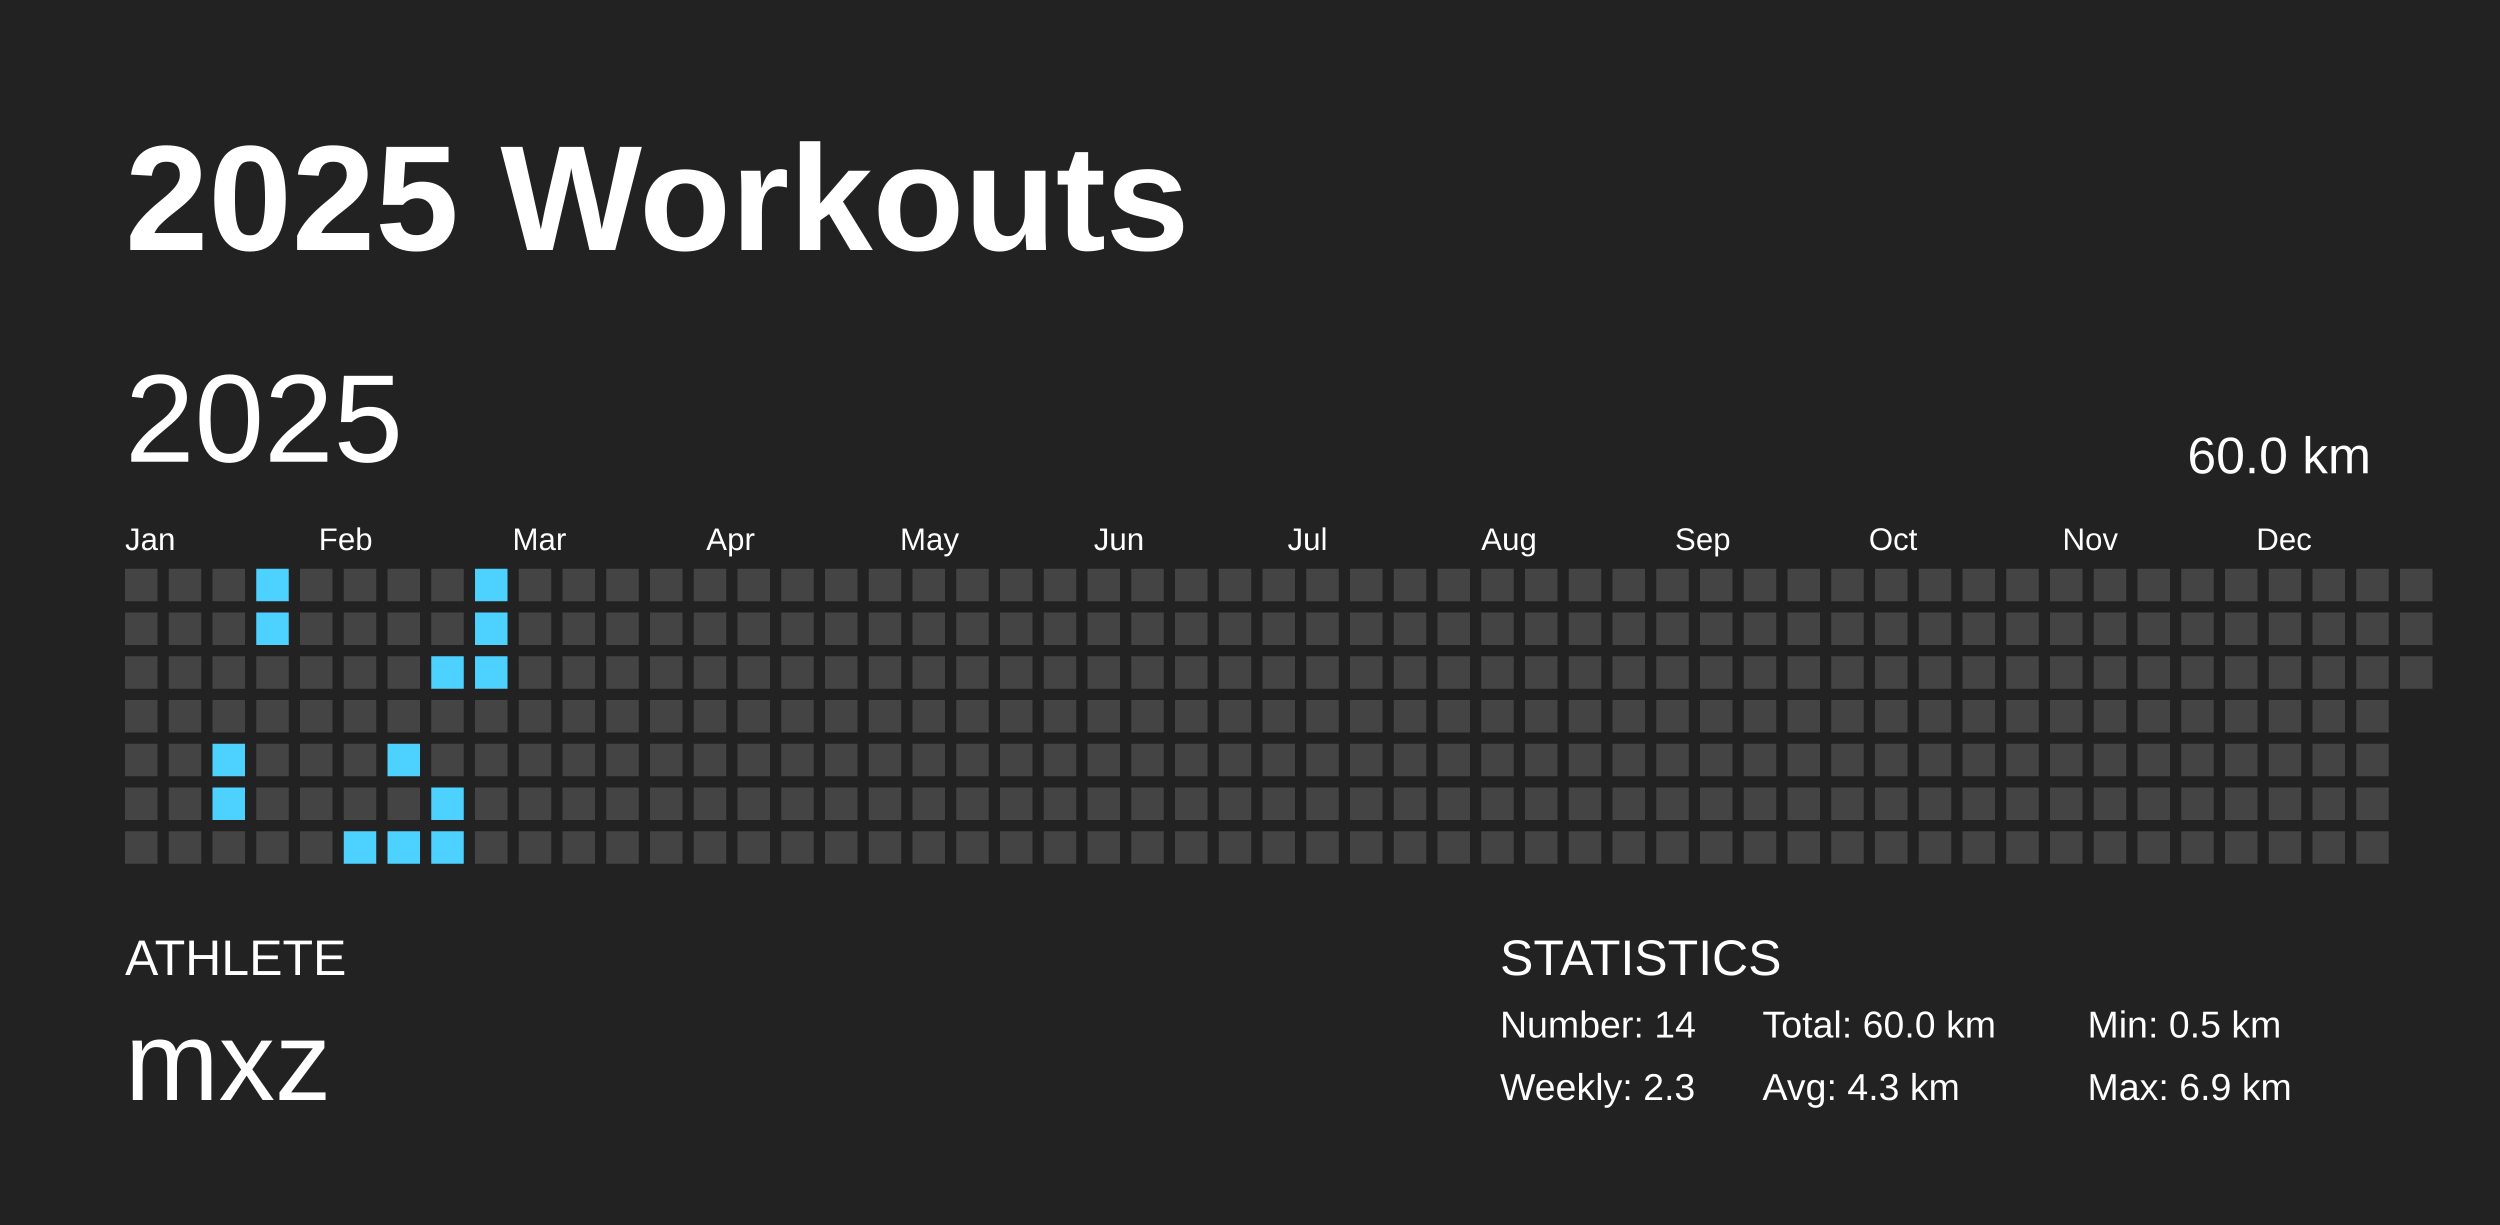
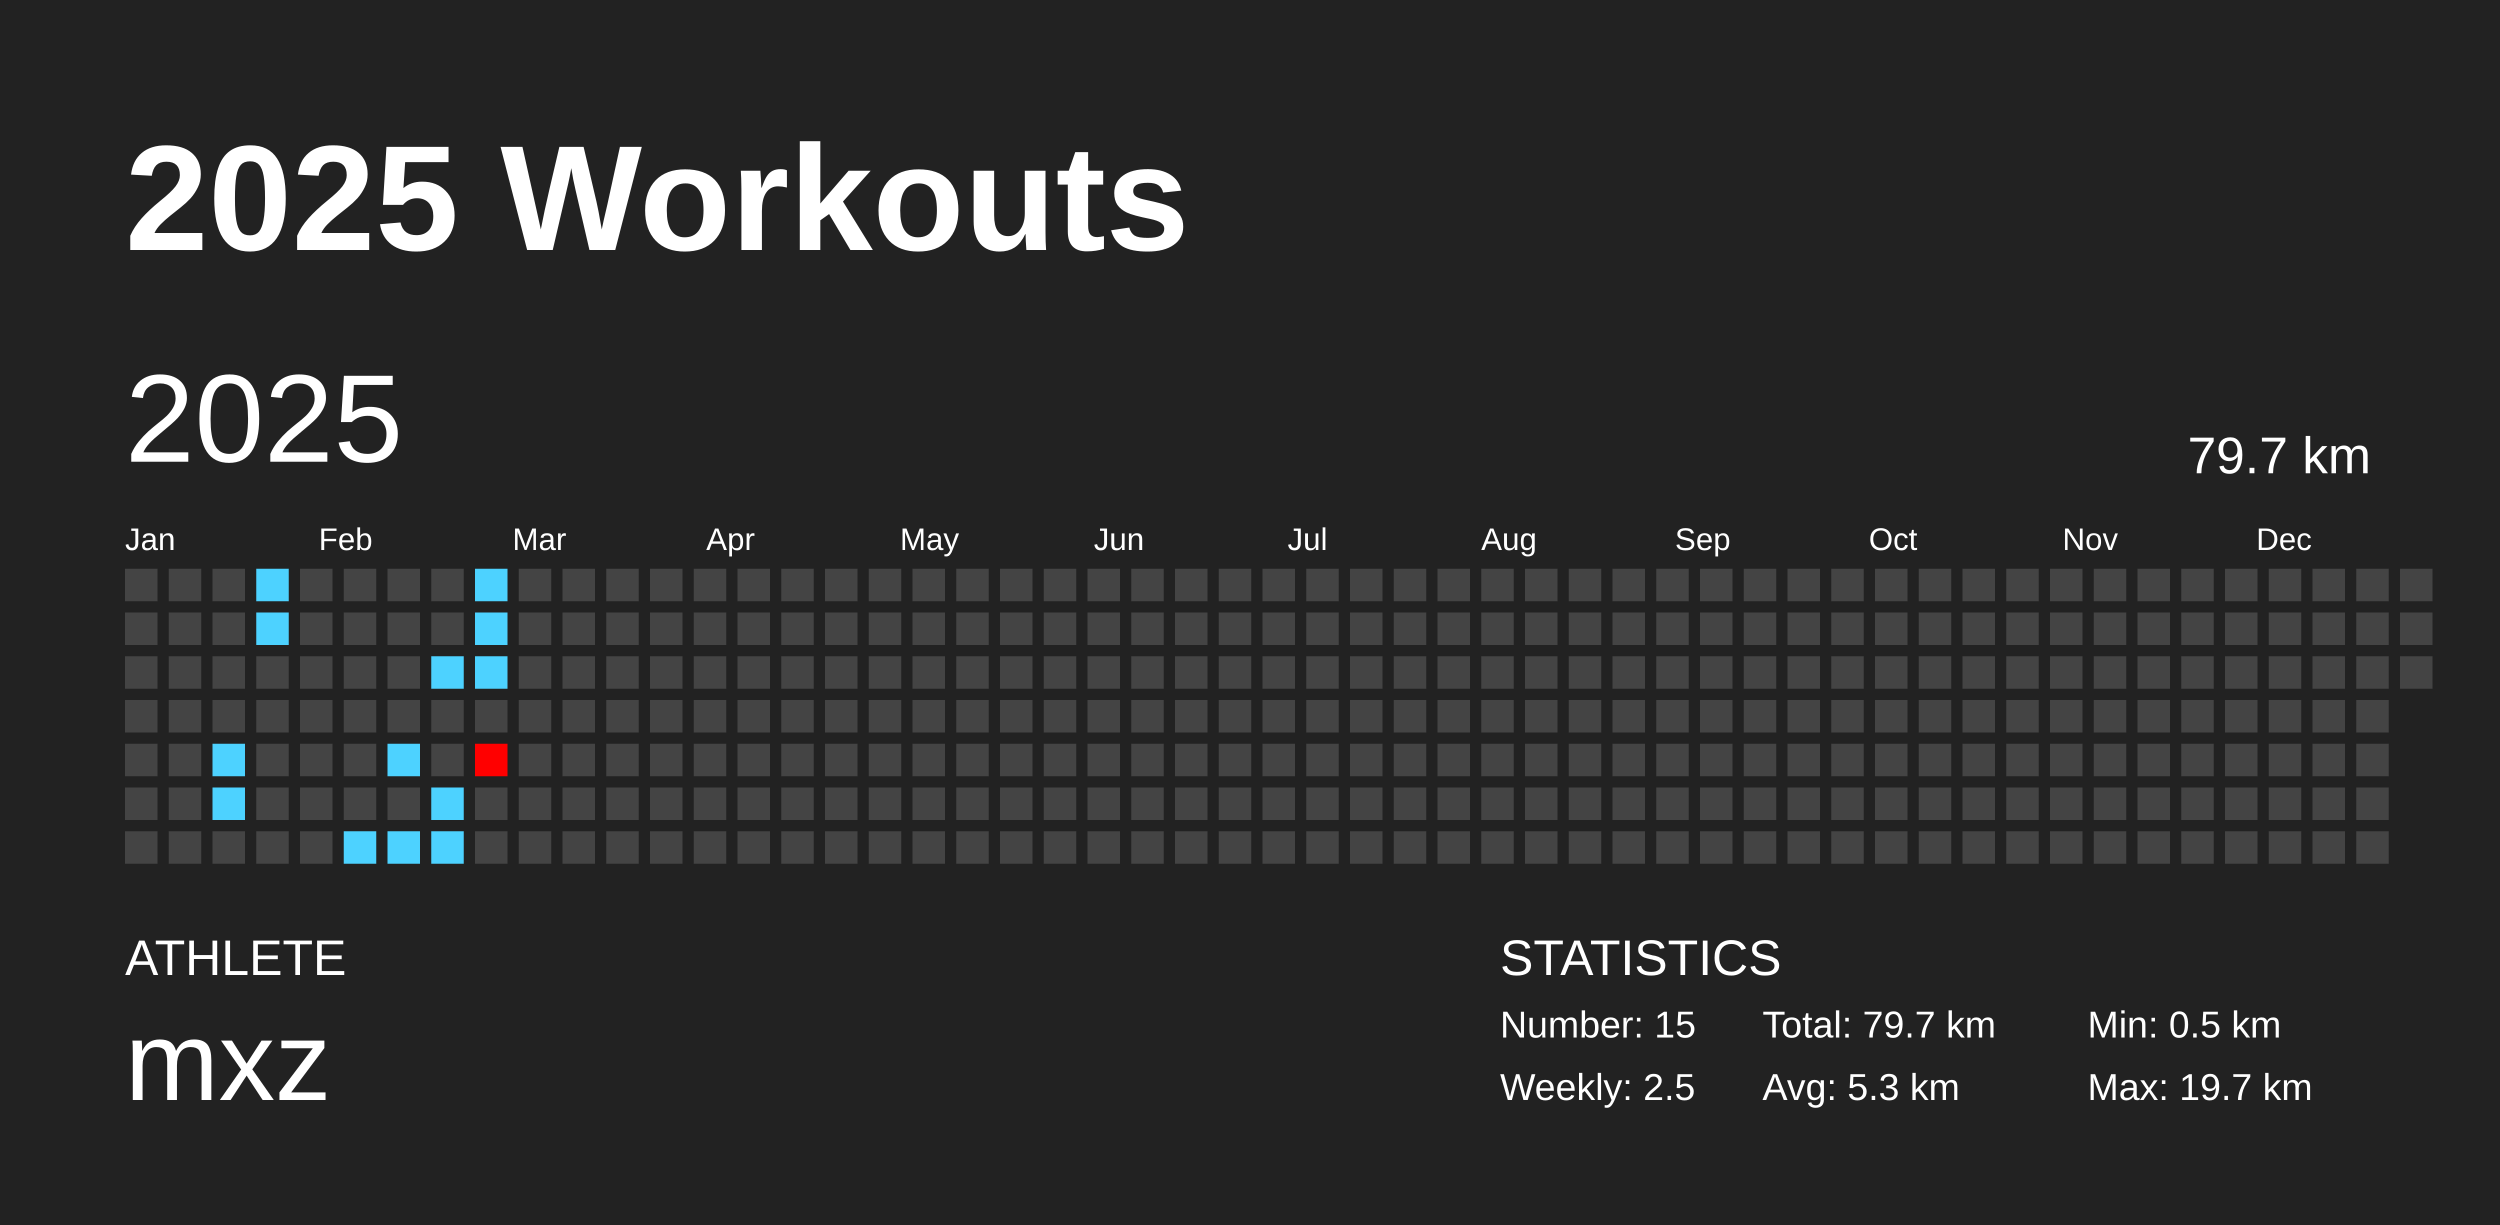
<svg xmlns="http://www.w3.org/2000/svg" baseProfile="full" height="98mm" version="1.1" viewBox="0,0,200,98" width="200mm">
  <defs />
  <rect fill="#222222" height="98" width="200" x="0" y="0" />
  <text fill="#FFFFFF" style="font-size:12px; font-family:Arial; font-weight:bold;" x="10" y="20">2025 Workouts</text>
  <text fill="#FFFFFF" style="font-size:4px; font-family:Arial" x="10" y="78">ATHLETE</text>
  <text fill="#FFFFFF" style="font-size:9px; font-family:Arial" x="10" y="88">mxz</text>
  <text fill="#FFFFFF" style="font-size:4px; font-family:Arial" x="120" y="78">STATISTICS</text>
-   <text fill="#FFFFFF" style="font-size:3px; font-family:Arial" x="120" y="83">Number: 14</text>
-   <text fill="#FFFFFF" style="font-size:3px; font-family:Arial" x="120" y="88">Weekly: 2.3</text>
-   <text fill="#FFFFFF" style="font-size:3px; font-family:Arial" x="141" y="83">Total: 60.0 km</text>
-   <text fill="#FFFFFF" style="font-size:3px; font-family:Arial" x="141" y="88">Avg: 4.3 km</text>
+   <text fill="#FFFFFF" style="font-size:3px; font-family:Arial" x="120" y="83">Number: 15</text>
+   <text fill="#FFFFFF" style="font-size:3px; font-family:Arial" x="120" y="88">Weekly: 2.5</text>
+   <text fill="#FFFFFF" style="font-size:3px; font-family:Arial" x="141" y="83">Total: 79.7 km</text>
+   <text fill="#FFFFFF" style="font-size:3px; font-family:Arial" x="141" y="88">Avg: 5.3 km</text>
  <text fill="#FFFFFF" style="font-size:3px; font-family:Arial" x="167" y="83">Min: 0.5 km</text>
-   <text fill="#FFFFFF" style="font-size:3px; font-family:Arial" x="167" y="88">Max: 6.9 km</text>
+   <text fill="#FFFFFF" style="font-size:3px; font-family:Arial" x="167" y="88">Max: 19.7 km</text>
  <text dominant-baseline="hanging" fill="#FFFFFF" style="font-size:10.0px; font-family:Arial;" x="10" y="30">2025</text>
-   <text dominant-baseline="hanging" fill="#FFFFFF" style="font-size:4.125px; font-family:Arial;" x="175" y="35">60.0 km</text>
+   <text dominant-baseline="hanging" fill="#FFFFFF" style="font-size:4.125px; font-family:Arial;" x="175" y="35">79.7 km</text>
  <text fill="#FFFFFF" style="font-size:2.5px; font-family:Arial" x="10.0" y="44">Jan</text>
  <text fill="#FFFFFF" style="font-size:2.5px; font-family:Arial" x="25.5" y="44">Feb</text>
  <text fill="#FFFFFF" style="font-size:2.5px; font-family:Arial" x="41.0" y="44">Mar</text>
  <text fill="#FFFFFF" style="font-size:2.5px; font-family:Arial" x="56.5" y="44">Apr</text>
  <text fill="#FFFFFF" style="font-size:2.5px; font-family:Arial" x="72.0" y="44">May</text>
  <text fill="#FFFFFF" style="font-size:2.5px; font-family:Arial" x="87.5" y="44">Jun</text>
  <text fill="#FFFFFF" style="font-size:2.5px; font-family:Arial" x="103.0" y="44">Jul</text>
  <text fill="#FFFFFF" style="font-size:2.5px; font-family:Arial" x="118.5" y="44">Aug</text>
  <text fill="#FFFFFF" style="font-size:2.5px; font-family:Arial" x="134.0" y="44">Sep</text>
  <text fill="#FFFFFF" style="font-size:2.5px; font-family:Arial" x="149.5" y="44">Oct</text>
  <text fill="#FFFFFF" style="font-size:2.5px; font-family:Arial" x="165.0" y="44">Nov</text>
  <text fill="#FFFFFF" style="font-size:2.5px; font-family:Arial" x="180.5" y="44">Dec</text>
  <rect fill="#444444" height="2.6" width="2.6" x="10.0" y="45.5" />
  <rect fill="#444444" height="2.6" width="2.6" x="10.0" y="49.0" />
  <rect fill="#444444" height="2.6" width="2.6" x="10.0" y="52.5" />
  <rect fill="#444444" height="2.6" width="2.6" x="10.0" y="56.0" />
  <rect fill="#444444" height="2.6" width="2.6" x="10.0" y="59.5" />
  <rect fill="#444444" height="2.6" width="2.6" x="10.0" y="63.0" />
  <rect fill="#444444" height="2.6" width="2.6" x="10.0" y="66.5" />
  <rect fill="#444444" height="2.6" width="2.6" x="13.5" y="45.5" />
  <rect fill="#444444" height="2.6" width="2.6" x="13.5" y="49.0" />
  <rect fill="#444444" height="2.6" width="2.6" x="13.5" y="52.5" />
  <rect fill="#444444" height="2.6" width="2.6" x="13.5" y="56.0" />
  <rect fill="#444444" height="2.6" width="2.6" x="13.5" y="59.5" />
  <rect fill="#444444" height="2.6" width="2.6" x="13.5" y="63.0" />
  <rect fill="#444444" height="2.6" width="2.6" x="13.5" y="66.5" />
  <rect fill="#444444" height="2.6" width="2.6" x="17.0" y="45.5" />
  <rect fill="#444444" height="2.6" width="2.6" x="17.0" y="49.0" />
  <rect fill="#444444" height="2.6" width="2.6" x="17.0" y="52.5" />
  <rect fill="#444444" height="2.6" width="2.6" x="17.0" y="56.0" />
  <rect fill="#4dd2ff" height="2.6" width="2.6" x="17.0" y="59.5" />
  <rect fill="#4dd2ff" height="2.6" width="2.6" x="17.0" y="63.0" />
  <rect fill="#444444" height="2.6" width="2.6" x="17.0" y="66.5" />
  <rect fill="#4dd2ff" height="2.6" width="2.6" x="20.5" y="45.5" />
  <rect fill="#4dd2ff" height="2.6" width="2.6" x="20.5" y="49.0" />
  <rect fill="#444444" height="2.6" width="2.6" x="20.5" y="52.5" />
  <rect fill="#444444" height="2.6" width="2.6" x="20.5" y="56.0" />
  <rect fill="#444444" height="2.6" width="2.6" x="20.5" y="59.5" />
  <rect fill="#444444" height="2.6" width="2.6" x="20.5" y="63.0" />
  <rect fill="#444444" height="2.6" width="2.6" x="20.5" y="66.5" />
  <rect fill="#444444" height="2.6" width="2.6" x="24.0" y="45.5" />
  <rect fill="#444444" height="2.6" width="2.6" x="24.0" y="49.0" />
  <rect fill="#444444" height="2.6" width="2.6" x="24.0" y="52.5" />
  <rect fill="#444444" height="2.6" width="2.6" x="24.0" y="56.0" />
  <rect fill="#444444" height="2.6" width="2.6" x="24.0" y="59.5" />
  <rect fill="#444444" height="2.6" width="2.6" x="24.0" y="63.0" />
  <rect fill="#444444" height="2.6" width="2.6" x="24.0" y="66.5" />
  <rect fill="#444444" height="2.6" width="2.6" x="27.5" y="45.5" />
  <rect fill="#444444" height="2.6" width="2.6" x="27.5" y="49.0" />
  <rect fill="#444444" height="2.6" width="2.6" x="27.5" y="52.5" />
  <rect fill="#444444" height="2.6" width="2.6" x="27.5" y="56.0" />
  <rect fill="#444444" height="2.6" width="2.6" x="27.5" y="59.5" />
  <rect fill="#444444" height="2.6" width="2.6" x="27.5" y="63.0" />
  <rect fill="#4dd2ff" height="2.6" width="2.6" x="27.5" y="66.5" />
  <rect fill="#444444" height="2.6" width="2.6" x="31.0" y="45.5" />
  <rect fill="#444444" height="2.6" width="2.6" x="31.0" y="49.0" />
  <rect fill="#444444" height="2.6" width="2.6" x="31.0" y="52.5" />
  <rect fill="#444444" height="2.6" width="2.6" x="31.0" y="56.0" />
  <rect fill="#4dd2ff" height="2.6" width="2.6" x="31.0" y="59.5" />
  <rect fill="#444444" height="2.6" width="2.6" x="31.0" y="63.0" />
  <rect fill="#4dd2ff" height="2.6" width="2.6" x="31.0" y="66.5" />
  <rect fill="#444444" height="2.6" width="2.6" x="34.5" y="45.5" />
  <rect fill="#444444" height="2.6" width="2.6" x="34.5" y="49.0" />
  <rect fill="#4dd2ff" height="2.6" width="2.6" x="34.5" y="52.5" />
  <rect fill="#444444" height="2.6" width="2.6" x="34.5" y="56.0" />
  <rect fill="#444444" height="2.6" width="2.6" x="34.5" y="59.5" />
  <rect fill="#4dd2ff" height="2.6" width="2.6" x="34.5" y="63.0" />
  <rect fill="#4dd2ff" height="2.6" width="2.6" x="34.5" y="66.5" />
  <rect fill="#4dd2ff" height="2.6" width="2.6" x="38.0" y="45.5" />
  <rect fill="#4dd2ff" height="2.6" width="2.6" x="38.0" y="49.0" />
  <rect fill="#4dd2ff" height="2.6" width="2.6" x="38.0" y="52.5" />
  <rect fill="#444444" height="2.6" width="2.6" x="38.0" y="56.0" />
-   <rect fill="#444444" height="2.6" width="2.6" x="38.0" y="59.5" />
+   <rect fill="#ff0000" height="2.6" width="2.6" x="38.0" y="59.5" />
  <rect fill="#444444" height="2.6" width="2.6" x="38.0" y="63.0" />
  <rect fill="#444444" height="2.6" width="2.6" x="38.0" y="66.5" />
  <rect fill="#444444" height="2.6" width="2.6" x="41.5" y="45.5" />
  <rect fill="#444444" height="2.6" width="2.6" x="41.5" y="49.0" />
  <rect fill="#444444" height="2.6" width="2.6" x="41.5" y="52.5" />
  <rect fill="#444444" height="2.6" width="2.6" x="41.5" y="56.0" />
  <rect fill="#444444" height="2.6" width="2.6" x="41.5" y="59.5" />
  <rect fill="#444444" height="2.6" width="2.6" x="41.5" y="63.0" />
  <rect fill="#444444" height="2.6" width="2.6" x="41.5" y="66.5" />
  <rect fill="#444444" height="2.6" width="2.6" x="45.0" y="45.5" />
  <rect fill="#444444" height="2.6" width="2.6" x="45.0" y="49.0" />
  <rect fill="#444444" height="2.6" width="2.6" x="45.0" y="52.5" />
  <rect fill="#444444" height="2.6" width="2.6" x="45.0" y="56.0" />
  <rect fill="#444444" height="2.6" width="2.6" x="45.0" y="59.5" />
  <rect fill="#444444" height="2.6" width="2.6" x="45.0" y="63.0" />
  <rect fill="#444444" height="2.6" width="2.6" x="45.0" y="66.5" />
  <rect fill="#444444" height="2.6" width="2.6" x="48.5" y="45.5" />
  <rect fill="#444444" height="2.6" width="2.6" x="48.5" y="49.0" />
  <rect fill="#444444" height="2.6" width="2.6" x="48.5" y="52.5" />
  <rect fill="#444444" height="2.6" width="2.6" x="48.5" y="56.0" />
  <rect fill="#444444" height="2.6" width="2.6" x="48.5" y="59.5" />
  <rect fill="#444444" height="2.6" width="2.6" x="48.5" y="63.0" />
  <rect fill="#444444" height="2.6" width="2.6" x="48.5" y="66.5" />
  <rect fill="#444444" height="2.6" width="2.6" x="52.0" y="45.5" />
  <rect fill="#444444" height="2.6" width="2.6" x="52.0" y="49.0" />
  <rect fill="#444444" height="2.6" width="2.6" x="52.0" y="52.5" />
  <rect fill="#444444" height="2.6" width="2.6" x="52.0" y="56.0" />
  <rect fill="#444444" height="2.6" width="2.6" x="52.0" y="59.5" />
  <rect fill="#444444" height="2.6" width="2.6" x="52.0" y="63.0" />
  <rect fill="#444444" height="2.6" width="2.6" x="52.0" y="66.5" />
  <rect fill="#444444" height="2.6" width="2.6" x="55.5" y="45.5" />
  <rect fill="#444444" height="2.6" width="2.6" x="55.5" y="49.0" />
  <rect fill="#444444" height="2.6" width="2.6" x="55.5" y="52.5" />
  <rect fill="#444444" height="2.6" width="2.6" x="55.5" y="56.0" />
  <rect fill="#444444" height="2.6" width="2.6" x="55.5" y="59.5" />
  <rect fill="#444444" height="2.6" width="2.6" x="55.5" y="63.0" />
  <rect fill="#444444" height="2.6" width="2.6" x="55.5" y="66.5" />
  <rect fill="#444444" height="2.6" width="2.6" x="59.0" y="45.5" />
  <rect fill="#444444" height="2.6" width="2.6" x="59.0" y="49.0" />
  <rect fill="#444444" height="2.6" width="2.6" x="59.0" y="52.5" />
  <rect fill="#444444" height="2.6" width="2.6" x="59.0" y="56.0" />
  <rect fill="#444444" height="2.6" width="2.6" x="59.0" y="59.5" />
  <rect fill="#444444" height="2.6" width="2.6" x="59.0" y="63.0" />
  <rect fill="#444444" height="2.6" width="2.6" x="59.0" y="66.5" />
  <rect fill="#444444" height="2.6" width="2.6" x="62.5" y="45.5" />
  <rect fill="#444444" height="2.6" width="2.6" x="62.5" y="49.0" />
  <rect fill="#444444" height="2.6" width="2.6" x="62.5" y="52.5" />
  <rect fill="#444444" height="2.6" width="2.6" x="62.5" y="56.0" />
  <rect fill="#444444" height="2.6" width="2.6" x="62.5" y="59.5" />
  <rect fill="#444444" height="2.6" width="2.6" x="62.5" y="63.0" />
  <rect fill="#444444" height="2.6" width="2.6" x="62.5" y="66.5" />
  <rect fill="#444444" height="2.6" width="2.6" x="66.0" y="45.5" />
  <rect fill="#444444" height="2.6" width="2.6" x="66.0" y="49.0" />
  <rect fill="#444444" height="2.6" width="2.6" x="66.0" y="52.5" />
  <rect fill="#444444" height="2.6" width="2.6" x="66.0" y="56.0" />
  <rect fill="#444444" height="2.6" width="2.6" x="66.0" y="59.5" />
  <rect fill="#444444" height="2.6" width="2.6" x="66.0" y="63.0" />
  <rect fill="#444444" height="2.6" width="2.6" x="66.0" y="66.5" />
  <rect fill="#444444" height="2.6" width="2.6" x="69.5" y="45.5" />
  <rect fill="#444444" height="2.6" width="2.6" x="69.5" y="49.0" />
  <rect fill="#444444" height="2.6" width="2.6" x="69.5" y="52.5" />
  <rect fill="#444444" height="2.6" width="2.6" x="69.5" y="56.0" />
  <rect fill="#444444" height="2.6" width="2.6" x="69.5" y="59.5" />
  <rect fill="#444444" height="2.6" width="2.6" x="69.5" y="63.0" />
  <rect fill="#444444" height="2.6" width="2.6" x="69.5" y="66.5" />
  <rect fill="#444444" height="2.6" width="2.6" x="73.0" y="45.5" />
  <rect fill="#444444" height="2.6" width="2.6" x="73.0" y="49.0" />
  <rect fill="#444444" height="2.6" width="2.6" x="73.0" y="52.5" />
  <rect fill="#444444" height="2.6" width="2.6" x="73.0" y="56.0" />
  <rect fill="#444444" height="2.6" width="2.6" x="73.0" y="59.5" />
  <rect fill="#444444" height="2.6" width="2.6" x="73.0" y="63.0" />
  <rect fill="#444444" height="2.6" width="2.6" x="73.0" y="66.5" />
  <rect fill="#444444" height="2.6" width="2.6" x="76.5" y="45.5" />
  <rect fill="#444444" height="2.6" width="2.6" x="76.5" y="49.0" />
  <rect fill="#444444" height="2.6" width="2.6" x="76.5" y="52.5" />
  <rect fill="#444444" height="2.6" width="2.6" x="76.5" y="56.0" />
  <rect fill="#444444" height="2.6" width="2.6" x="76.5" y="59.5" />
  <rect fill="#444444" height="2.6" width="2.6" x="76.5" y="63.0" />
  <rect fill="#444444" height="2.6" width="2.6" x="76.5" y="66.5" />
  <rect fill="#444444" height="2.6" width="2.6" x="80.0" y="45.5" />
  <rect fill="#444444" height="2.6" width="2.6" x="80.0" y="49.0" />
  <rect fill="#444444" height="2.6" width="2.6" x="80.0" y="52.5" />
  <rect fill="#444444" height="2.6" width="2.6" x="80.0" y="56.0" />
  <rect fill="#444444" height="2.6" width="2.6" x="80.0" y="59.5" />
  <rect fill="#444444" height="2.6" width="2.6" x="80.0" y="63.0" />
  <rect fill="#444444" height="2.6" width="2.6" x="80.0" y="66.5" />
  <rect fill="#444444" height="2.6" width="2.6" x="83.5" y="45.5" />
  <rect fill="#444444" height="2.6" width="2.6" x="83.5" y="49.0" />
  <rect fill="#444444" height="2.6" width="2.6" x="83.5" y="52.5" />
  <rect fill="#444444" height="2.6" width="2.6" x="83.5" y="56.0" />
  <rect fill="#444444" height="2.6" width="2.6" x="83.5" y="59.5" />
  <rect fill="#444444" height="2.6" width="2.6" x="83.5" y="63.0" />
  <rect fill="#444444" height="2.6" width="2.6" x="83.5" y="66.5" />
  <rect fill="#444444" height="2.6" width="2.6" x="87.0" y="45.5" />
  <rect fill="#444444" height="2.6" width="2.6" x="87.0" y="49.0" />
  <rect fill="#444444" height="2.6" width="2.6" x="87.0" y="52.5" />
  <rect fill="#444444" height="2.6" width="2.6" x="87.0" y="56.0" />
  <rect fill="#444444" height="2.6" width="2.6" x="87.0" y="59.5" />
  <rect fill="#444444" height="2.6" width="2.6" x="87.0" y="63.0" />
  <rect fill="#444444" height="2.6" width="2.6" x="87.0" y="66.5" />
  <rect fill="#444444" height="2.6" width="2.6" x="90.5" y="45.5" />
  <rect fill="#444444" height="2.6" width="2.6" x="90.5" y="49.0" />
  <rect fill="#444444" height="2.6" width="2.6" x="90.5" y="52.5" />
  <rect fill="#444444" height="2.6" width="2.6" x="90.5" y="56.0" />
  <rect fill="#444444" height="2.6" width="2.6" x="90.5" y="59.5" />
  <rect fill="#444444" height="2.6" width="2.6" x="90.5" y="63.0" />
  <rect fill="#444444" height="2.6" width="2.6" x="90.5" y="66.5" />
  <rect fill="#444444" height="2.6" width="2.6" x="94.0" y="45.5" />
  <rect fill="#444444" height="2.6" width="2.6" x="94.0" y="49.0" />
  <rect fill="#444444" height="2.6" width="2.6" x="94.0" y="52.5" />
  <rect fill="#444444" height="2.6" width="2.6" x="94.0" y="56.0" />
  <rect fill="#444444" height="2.6" width="2.6" x="94.0" y="59.5" />
  <rect fill="#444444" height="2.6" width="2.6" x="94.0" y="63.0" />
  <rect fill="#444444" height="2.6" width="2.6" x="94.0" y="66.5" />
  <rect fill="#444444" height="2.6" width="2.6" x="97.5" y="45.5" />
  <rect fill="#444444" height="2.6" width="2.6" x="97.5" y="49.0" />
  <rect fill="#444444" height="2.6" width="2.6" x="97.5" y="52.5" />
  <rect fill="#444444" height="2.6" width="2.6" x="97.5" y="56.0" />
  <rect fill="#444444" height="2.6" width="2.6" x="97.5" y="59.5" />
  <rect fill="#444444" height="2.6" width="2.6" x="97.5" y="63.0" />
  <rect fill="#444444" height="2.6" width="2.6" x="97.5" y="66.5" />
  <rect fill="#444444" height="2.6" width="2.6" x="101.0" y="45.5" />
  <rect fill="#444444" height="2.6" width="2.6" x="101.0" y="49.0" />
  <rect fill="#444444" height="2.6" width="2.6" x="101.0" y="52.5" />
  <rect fill="#444444" height="2.6" width="2.6" x="101.0" y="56.0" />
  <rect fill="#444444" height="2.6" width="2.6" x="101.0" y="59.5" />
  <rect fill="#444444" height="2.6" width="2.6" x="101.0" y="63.0" />
  <rect fill="#444444" height="2.6" width="2.6" x="101.0" y="66.5" />
  <rect fill="#444444" height="2.6" width="2.6" x="104.5" y="45.5" />
  <rect fill="#444444" height="2.6" width="2.6" x="104.5" y="49.0" />
  <rect fill="#444444" height="2.6" width="2.6" x="104.5" y="52.5" />
  <rect fill="#444444" height="2.6" width="2.6" x="104.5" y="56.0" />
  <rect fill="#444444" height="2.6" width="2.6" x="104.5" y="59.5" />
  <rect fill="#444444" height="2.6" width="2.6" x="104.5" y="63.0" />
  <rect fill="#444444" height="2.6" width="2.6" x="104.5" y="66.5" />
  <rect fill="#444444" height="2.6" width="2.6" x="108.0" y="45.5" />
  <rect fill="#444444" height="2.6" width="2.6" x="108.0" y="49.0" />
  <rect fill="#444444" height="2.6" width="2.6" x="108.0" y="52.5" />
  <rect fill="#444444" height="2.6" width="2.6" x="108.0" y="56.0" />
  <rect fill="#444444" height="2.6" width="2.6" x="108.0" y="59.5" />
  <rect fill="#444444" height="2.6" width="2.6" x="108.0" y="63.0" />
  <rect fill="#444444" height="2.6" width="2.6" x="108.0" y="66.5" />
  <rect fill="#444444" height="2.6" width="2.6" x="111.5" y="45.5" />
  <rect fill="#444444" height="2.6" width="2.6" x="111.5" y="49.0" />
  <rect fill="#444444" height="2.6" width="2.6" x="111.5" y="52.5" />
  <rect fill="#444444" height="2.6" width="2.6" x="111.5" y="56.0" />
  <rect fill="#444444" height="2.6" width="2.6" x="111.5" y="59.5" />
  <rect fill="#444444" height="2.6" width="2.6" x="111.5" y="63.0" />
  <rect fill="#444444" height="2.6" width="2.6" x="111.5" y="66.5" />
  <rect fill="#444444" height="2.6" width="2.6" x="115.0" y="45.5" />
  <rect fill="#444444" height="2.6" width="2.6" x="115.0" y="49.0" />
  <rect fill="#444444" height="2.6" width="2.6" x="115.0" y="52.5" />
  <rect fill="#444444" height="2.6" width="2.6" x="115.0" y="56.0" />
  <rect fill="#444444" height="2.6" width="2.6" x="115.0" y="59.5" />
  <rect fill="#444444" height="2.6" width="2.6" x="115.0" y="63.0" />
  <rect fill="#444444" height="2.6" width="2.6" x="115.0" y="66.5" />
  <rect fill="#444444" height="2.6" width="2.6" x="118.5" y="45.5" />
  <rect fill="#444444" height="2.6" width="2.6" x="118.5" y="49.0" />
  <rect fill="#444444" height="2.6" width="2.6" x="118.5" y="52.5" />
  <rect fill="#444444" height="2.6" width="2.6" x="118.5" y="56.0" />
  <rect fill="#444444" height="2.6" width="2.6" x="118.5" y="59.5" />
  <rect fill="#444444" height="2.6" width="2.6" x="118.5" y="63.0" />
  <rect fill="#444444" height="2.6" width="2.6" x="118.5" y="66.5" />
  <rect fill="#444444" height="2.6" width="2.6" x="122.0" y="45.5" />
  <rect fill="#444444" height="2.6" width="2.6" x="122.0" y="49.0" />
  <rect fill="#444444" height="2.6" width="2.6" x="122.0" y="52.5" />
  <rect fill="#444444" height="2.6" width="2.6" x="122.0" y="56.0" />
  <rect fill="#444444" height="2.6" width="2.6" x="122.0" y="59.5" />
  <rect fill="#444444" height="2.6" width="2.6" x="122.0" y="63.0" />
  <rect fill="#444444" height="2.6" width="2.6" x="122.0" y="66.5" />
  <rect fill="#444444" height="2.6" width="2.6" x="125.5" y="45.5" />
  <rect fill="#444444" height="2.6" width="2.6" x="125.5" y="49.0" />
  <rect fill="#444444" height="2.6" width="2.6" x="125.5" y="52.5" />
  <rect fill="#444444" height="2.6" width="2.6" x="125.5" y="56.0" />
  <rect fill="#444444" height="2.6" width="2.6" x="125.5" y="59.5" />
  <rect fill="#444444" height="2.6" width="2.6" x="125.5" y="63.0" />
  <rect fill="#444444" height="2.6" width="2.6" x="125.5" y="66.5" />
  <rect fill="#444444" height="2.6" width="2.6" x="129.0" y="45.5" />
  <rect fill="#444444" height="2.6" width="2.6" x="129.0" y="49.0" />
  <rect fill="#444444" height="2.6" width="2.6" x="129.0" y="52.5" />
  <rect fill="#444444" height="2.6" width="2.6" x="129.0" y="56.0" />
  <rect fill="#444444" height="2.6" width="2.6" x="129.0" y="59.5" />
  <rect fill="#444444" height="2.6" width="2.6" x="129.0" y="63.0" />
  <rect fill="#444444" height="2.6" width="2.6" x="129.0" y="66.5" />
  <rect fill="#444444" height="2.6" width="2.6" x="132.5" y="45.5" />
  <rect fill="#444444" height="2.6" width="2.6" x="132.5" y="49.0" />
  <rect fill="#444444" height="2.6" width="2.6" x="132.5" y="52.5" />
  <rect fill="#444444" height="2.6" width="2.6" x="132.5" y="56.0" />
  <rect fill="#444444" height="2.6" width="2.6" x="132.5" y="59.5" />
  <rect fill="#444444" height="2.6" width="2.6" x="132.5" y="63.0" />
  <rect fill="#444444" height="2.6" width="2.6" x="132.5" y="66.5" />
  <rect fill="#444444" height="2.6" width="2.6" x="136.0" y="45.5" />
  <rect fill="#444444" height="2.6" width="2.6" x="136.0" y="49.0" />
  <rect fill="#444444" height="2.6" width="2.6" x="136.0" y="52.5" />
  <rect fill="#444444" height="2.6" width="2.6" x="136.0" y="56.0" />
  <rect fill="#444444" height="2.6" width="2.6" x="136.0" y="59.5" />
  <rect fill="#444444" height="2.6" width="2.6" x="136.0" y="63.0" />
  <rect fill="#444444" height="2.6" width="2.6" x="136.0" y="66.5" />
  <rect fill="#444444" height="2.6" width="2.6" x="139.5" y="45.5" />
  <rect fill="#444444" height="2.6" width="2.6" x="139.5" y="49.0" />
  <rect fill="#444444" height="2.6" width="2.6" x="139.5" y="52.5" />
  <rect fill="#444444" height="2.6" width="2.6" x="139.5" y="56.0" />
  <rect fill="#444444" height="2.6" width="2.6" x="139.5" y="59.5" />
  <rect fill="#444444" height="2.6" width="2.6" x="139.5" y="63.0" />
  <rect fill="#444444" height="2.6" width="2.6" x="139.5" y="66.5" />
  <rect fill="#444444" height="2.6" width="2.6" x="143.0" y="45.5" />
  <rect fill="#444444" height="2.6" width="2.6" x="143.0" y="49.0" />
  <rect fill="#444444" height="2.6" width="2.6" x="143.0" y="52.5" />
  <rect fill="#444444" height="2.6" width="2.6" x="143.0" y="56.0" />
  <rect fill="#444444" height="2.6" width="2.6" x="143.0" y="59.5" />
  <rect fill="#444444" height="2.6" width="2.6" x="143.0" y="63.0" />
  <rect fill="#444444" height="2.6" width="2.6" x="143.0" y="66.5" />
  <rect fill="#444444" height="2.6" width="2.6" x="146.5" y="45.5" />
  <rect fill="#444444" height="2.6" width="2.6" x="146.5" y="49.0" />
  <rect fill="#444444" height="2.6" width="2.6" x="146.5" y="52.5" />
  <rect fill="#444444" height="2.6" width="2.6" x="146.5" y="56.0" />
  <rect fill="#444444" height="2.6" width="2.6" x="146.5" y="59.5" />
  <rect fill="#444444" height="2.6" width="2.6" x="146.5" y="63.0" />
  <rect fill="#444444" height="2.6" width="2.6" x="146.5" y="66.5" />
  <rect fill="#444444" height="2.6" width="2.6" x="150.0" y="45.5" />
  <rect fill="#444444" height="2.6" width="2.6" x="150.0" y="49.0" />
  <rect fill="#444444" height="2.6" width="2.6" x="150.0" y="52.5" />
  <rect fill="#444444" height="2.6" width="2.6" x="150.0" y="56.0" />
  <rect fill="#444444" height="2.6" width="2.6" x="150.0" y="59.5" />
  <rect fill="#444444" height="2.6" width="2.6" x="150.0" y="63.0" />
  <rect fill="#444444" height="2.6" width="2.6" x="150.0" y="66.5" />
  <rect fill="#444444" height="2.6" width="2.6" x="153.5" y="45.5" />
  <rect fill="#444444" height="2.6" width="2.6" x="153.5" y="49.0" />
  <rect fill="#444444" height="2.6" width="2.6" x="153.5" y="52.5" />
  <rect fill="#444444" height="2.6" width="2.6" x="153.5" y="56.0" />
  <rect fill="#444444" height="2.6" width="2.6" x="153.5" y="59.5" />
  <rect fill="#444444" height="2.6" width="2.6" x="153.5" y="63.0" />
  <rect fill="#444444" height="2.6" width="2.6" x="153.5" y="66.5" />
  <rect fill="#444444" height="2.6" width="2.6" x="157.0" y="45.5" />
  <rect fill="#444444" height="2.6" width="2.6" x="157.0" y="49.0" />
  <rect fill="#444444" height="2.6" width="2.6" x="157.0" y="52.5" />
  <rect fill="#444444" height="2.6" width="2.6" x="157.0" y="56.0" />
  <rect fill="#444444" height="2.6" width="2.6" x="157.0" y="59.5" />
  <rect fill="#444444" height="2.6" width="2.6" x="157.0" y="63.0" />
  <rect fill="#444444" height="2.6" width="2.6" x="157.0" y="66.5" />
  <rect fill="#444444" height="2.6" width="2.6" x="160.5" y="45.5" />
  <rect fill="#444444" height="2.6" width="2.6" x="160.5" y="49.0" />
  <rect fill="#444444" height="2.6" width="2.6" x="160.5" y="52.5" />
  <rect fill="#444444" height="2.6" width="2.6" x="160.5" y="56.0" />
  <rect fill="#444444" height="2.6" width="2.6" x="160.5" y="59.5" />
  <rect fill="#444444" height="2.6" width="2.6" x="160.5" y="63.0" />
  <rect fill="#444444" height="2.6" width="2.6" x="160.5" y="66.5" />
  <rect fill="#444444" height="2.6" width="2.6" x="164.0" y="45.5" />
  <rect fill="#444444" height="2.6" width="2.6" x="164.0" y="49.0" />
  <rect fill="#444444" height="2.6" width="2.6" x="164.0" y="52.5" />
  <rect fill="#444444" height="2.6" width="2.6" x="164.0" y="56.0" />
  <rect fill="#444444" height="2.6" width="2.6" x="164.0" y="59.5" />
  <rect fill="#444444" height="2.6" width="2.6" x="164.0" y="63.0" />
  <rect fill="#444444" height="2.6" width="2.6" x="164.0" y="66.5" />
  <rect fill="#444444" height="2.6" width="2.6" x="167.5" y="45.5" />
  <rect fill="#444444" height="2.6" width="2.6" x="167.5" y="49.0" />
  <rect fill="#444444" height="2.6" width="2.6" x="167.5" y="52.5" />
  <rect fill="#444444" height="2.6" width="2.6" x="167.5" y="56.0" />
  <rect fill="#444444" height="2.6" width="2.6" x="167.5" y="59.5" />
  <rect fill="#444444" height="2.6" width="2.6" x="167.5" y="63.0" />
  <rect fill="#444444" height="2.6" width="2.6" x="167.5" y="66.5" />
  <rect fill="#444444" height="2.6" width="2.6" x="171.0" y="45.5" />
  <rect fill="#444444" height="2.6" width="2.6" x="171.0" y="49.0" />
  <rect fill="#444444" height="2.6" width="2.6" x="171.0" y="52.5" />
  <rect fill="#444444" height="2.6" width="2.6" x="171.0" y="56.0" />
  <rect fill="#444444" height="2.6" width="2.6" x="171.0" y="59.5" />
  <rect fill="#444444" height="2.6" width="2.6" x="171.0" y="63.0" />
  <rect fill="#444444" height="2.6" width="2.6" x="171.0" y="66.5" />
  <rect fill="#444444" height="2.6" width="2.6" x="174.5" y="45.5" />
  <rect fill="#444444" height="2.6" width="2.6" x="174.5" y="49.0" />
  <rect fill="#444444" height="2.6" width="2.6" x="174.5" y="52.5" />
  <rect fill="#444444" height="2.6" width="2.6" x="174.5" y="56.0" />
  <rect fill="#444444" height="2.6" width="2.6" x="174.5" y="59.5" />
  <rect fill="#444444" height="2.6" width="2.6" x="174.5" y="63.0" />
  <rect fill="#444444" height="2.6" width="2.6" x="174.5" y="66.5" />
  <rect fill="#444444" height="2.6" width="2.6" x="178.0" y="45.5" />
  <rect fill="#444444" height="2.6" width="2.6" x="178.0" y="49.0" />
  <rect fill="#444444" height="2.6" width="2.6" x="178.0" y="52.5" />
  <rect fill="#444444" height="2.6" width="2.6" x="178.0" y="56.0" />
  <rect fill="#444444" height="2.6" width="2.6" x="178.0" y="59.5" />
  <rect fill="#444444" height="2.6" width="2.6" x="178.0" y="63.0" />
  <rect fill="#444444" height="2.6" width="2.6" x="178.0" y="66.5" />
  <rect fill="#444444" height="2.6" width="2.6" x="181.5" y="45.5" />
  <rect fill="#444444" height="2.6" width="2.6" x="181.5" y="49.0" />
  <rect fill="#444444" height="2.6" width="2.6" x="181.5" y="52.5" />
  <rect fill="#444444" height="2.6" width="2.6" x="181.5" y="56.0" />
  <rect fill="#444444" height="2.6" width="2.6" x="181.5" y="59.5" />
  <rect fill="#444444" height="2.6" width="2.6" x="181.5" y="63.0" />
  <rect fill="#444444" height="2.6" width="2.6" x="181.5" y="66.5" />
  <rect fill="#444444" height="2.6" width="2.6" x="185.0" y="45.5" />
  <rect fill="#444444" height="2.6" width="2.6" x="185.0" y="49.0" />
  <rect fill="#444444" height="2.6" width="2.6" x="185.0" y="52.5" />
  <rect fill="#444444" height="2.6" width="2.6" x="185.0" y="56.0" />
  <rect fill="#444444" height="2.6" width="2.6" x="185.0" y="59.5" />
  <rect fill="#444444" height="2.6" width="2.6" x="185.0" y="63.0" />
  <rect fill="#444444" height="2.6" width="2.6" x="185.0" y="66.5" />
  <rect fill="#444444" height="2.6" width="2.6" x="188.5" y="45.5" />
  <rect fill="#444444" height="2.6" width="2.6" x="188.5" y="49.0" />
  <rect fill="#444444" height="2.6" width="2.6" x="188.5" y="52.5" />
  <rect fill="#444444" height="2.6" width="2.6" x="188.5" y="56.0" />
  <rect fill="#444444" height="2.6" width="2.6" x="188.5" y="59.5" />
  <rect fill="#444444" height="2.6" width="2.6" x="188.5" y="63.0" />
  <rect fill="#444444" height="2.6" width="2.6" x="188.5" y="66.5" />
  <rect fill="#444444" height="2.6" width="2.6" x="192.0" y="45.5" />
  <rect fill="#444444" height="2.6" width="2.6" x="192.0" y="49.0" />
  <rect fill="#444444" height="2.6" width="2.6" x="192.0" y="52.5" />
</svg>
